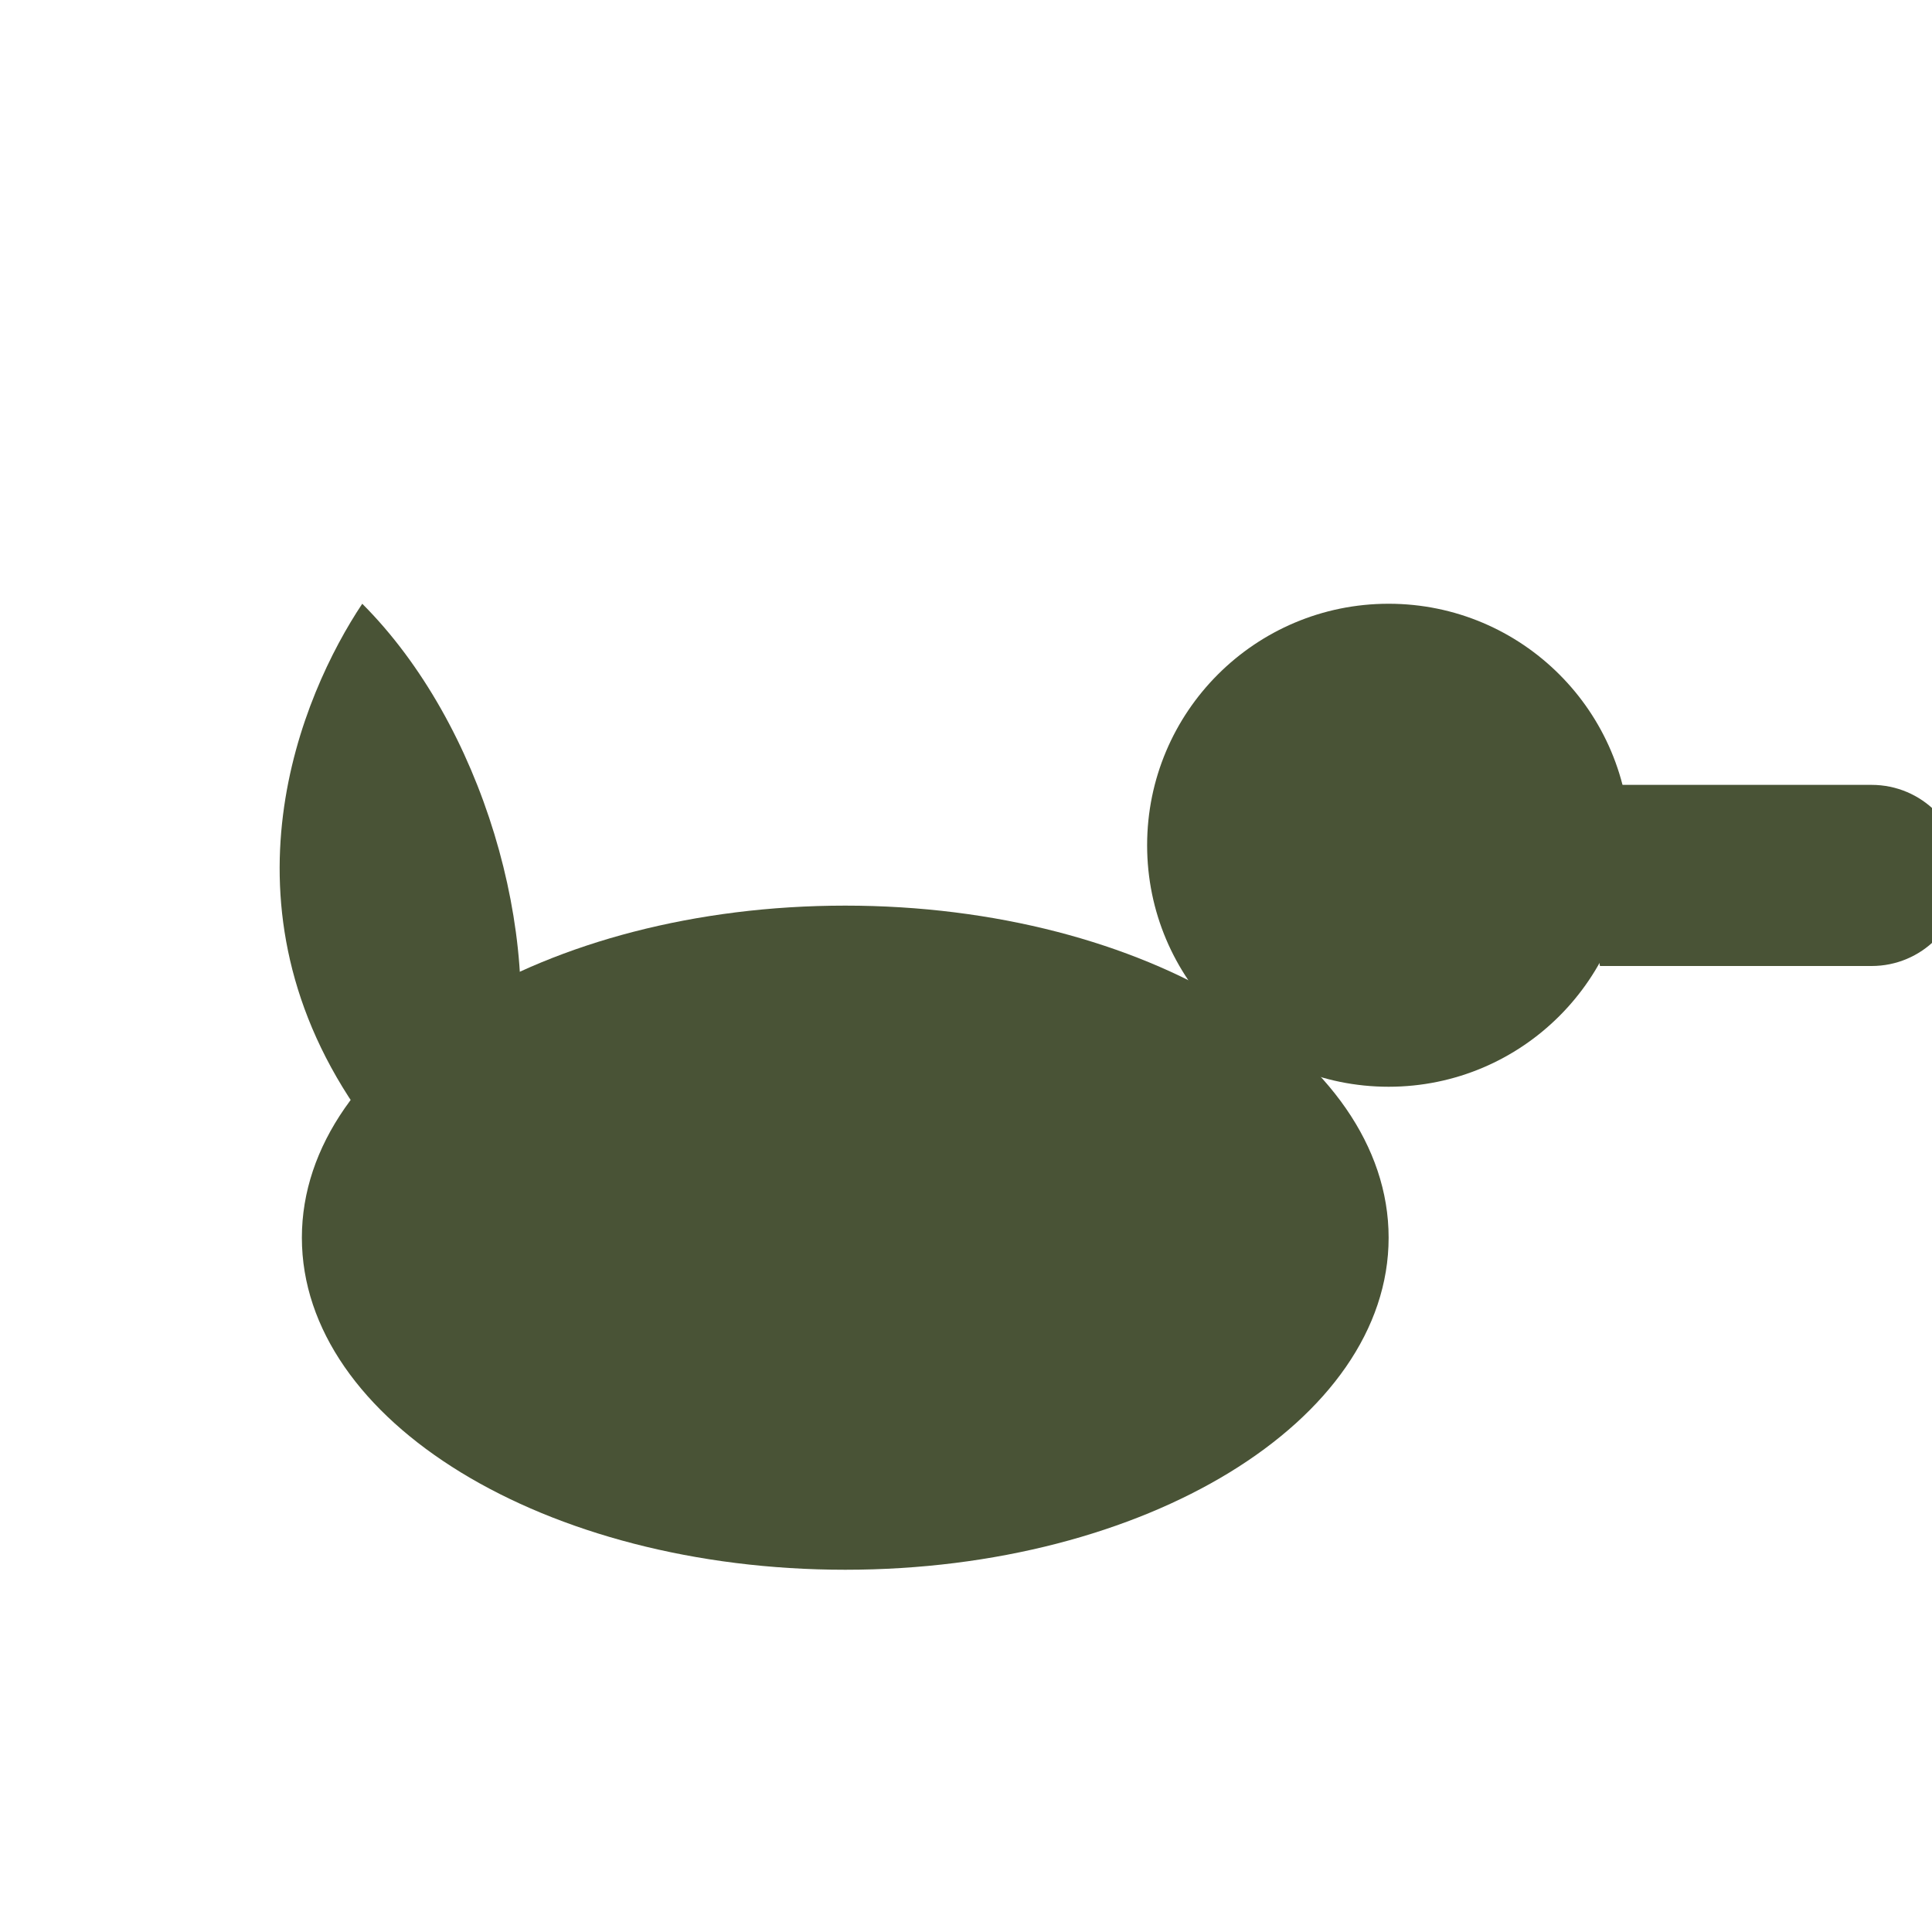
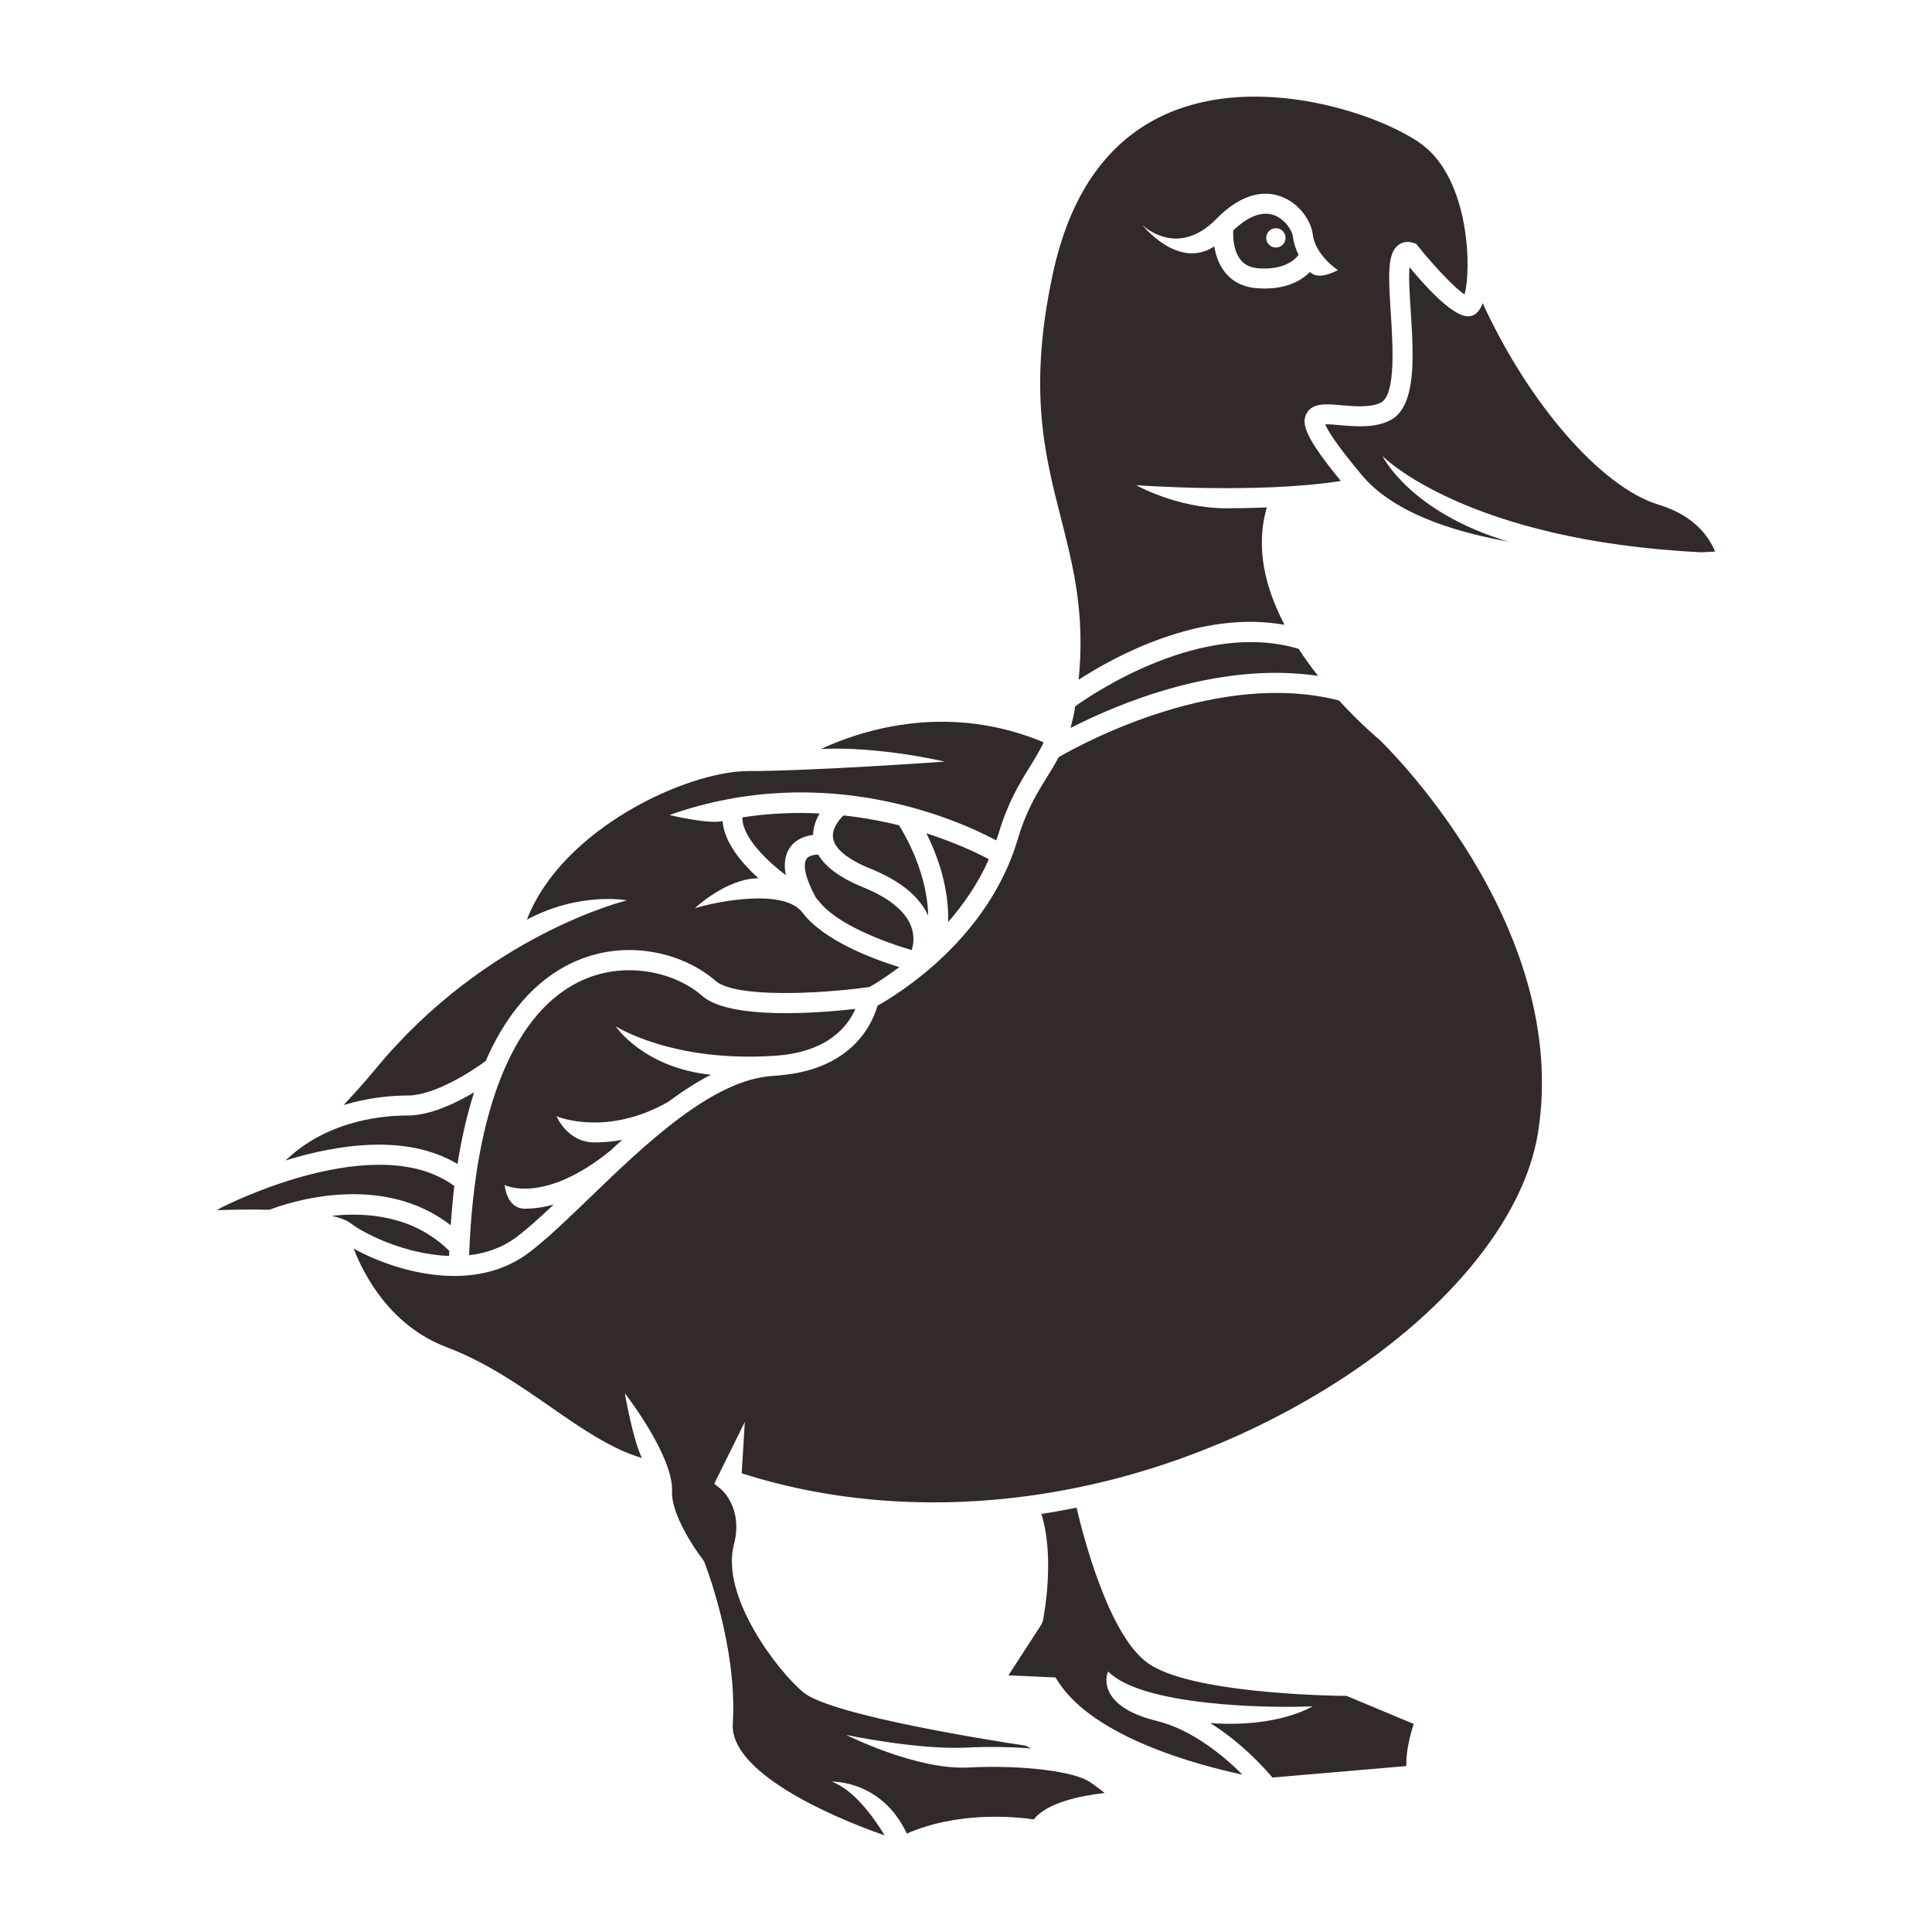
- <svg xmlns="http://www.w3.org/2000/svg" viewBox="0 0 64 64" fill="none">
-   <ellipse cx="28" cy="41" rx="18" ry="11" fill="#495336" />
-   <circle cx="46" cy="28" r="8" fill="#495336" />
-   <path d="M52 26h10a2 2 0 0 1 0 6h-9z" fill="#495336" />
-   <path d="M12 37c-5-7-2-14 0-17 4 4 6 11 5 16z" fill="#495336" />
+ <svg xmlns="http://www.w3.org/2000/svg" width="1200pt" height="1200pt" version="1.1" viewBox="0 0 1200 1200">
+   <path d="m505.03 518.58c0.094-5.062 1.828-9.562 4.078-13.312-15.094-0.75-31.125-0.188-47.953 2.391-0.281 3 0.562 15.703 26.906 35.953-1.312-6.938-0.516-12.656 2.531-17.109 3.797-5.438 9.656-7.312 14.438-7.922z" fill="#312a29" />
+   <path d="m508.45 559.5c10.875 14.531 40.875 25.641 57.797 30.609 0.984-3.094 1.969-8.203-0.188-14.344-3.422-9.609-13.781-18.141-29.953-24.656-14.016-5.672-23.344-12.516-27.938-20.344-2.625 0.094-5.906 0.703-7.312 2.812-0.938 1.406-3.281 7.219 6.047 24.234 0.516 0.562 1.125 1.078 1.547 1.688z" fill="#312a29" />
+   <path d="m576.52 568.74c-0.516-25.969-13.828-49.312-18.094-56.109-10.453-2.625-22.125-4.781-34.547-6.141-2.719 2.672-7.266 8.156-6.469 13.922 0.938 6.75 9 13.359 23.344 19.172 18.375 7.453 30.375 17.25 35.766 29.156z" fill="#312a29" />
+   <path d="m669.98 422.16c22.781-14.719 75.516-43.5 127.87-34.078-11.766-22.453-18.422-47.906-10.969-72.891-8.672 0.328-17.25 0.516-25.312 0.516-30.516 0-55.875-14.344-55.875-14.344 0.797 0.047 75.234 5.531 127.13-2.625-21.984-26.812-24.656-35.438-21.375-41.766 3.562-6.891 12.141-6.141 22.031-5.25 7.875 0.703 17.719 1.547 24.141-1.641 9.469-4.734 7.5-35.625 6.188-56.062-1.547-23.812-2.016-36.469 4.594-41.719 2.625-2.062 5.906-2.578 9.375-1.453l1.781 0.562 1.172 1.453c10.969 13.641 23.062 26.109 28.922 30.047 4.219-14.109 3.656-70.875-26.531-93.234-23.906-17.625-95.438-42.938-152.63-21.375-39.422 14.859-65.156 49.031-76.5 101.48-15.516 71.812-5.156 112.41 4.875 151.6 7.781 30.516 15.188 59.531 11.109 100.78zm85.547-286.22c16.781-17.109 30.75-17.109 39.516-14.109 12.562 4.312 19.406 16.219 20.25 23.297 1.594 13.547 15.562 22.547 15.703 22.641 0 0-12.141 6.938-17.297 1.125-4.922 4.922-13.5 10.312-28.266 10.312-1.359 0-2.766-0.047-4.219-0.141-8.578-0.562-15.375-3.844-20.203-9.75-4.031-4.969-5.906-10.922-6.797-16.266-22.5 14.812-44.719-13.359-44.719-13.359 2.25 2.156 22.688 20.062 46.031-3.75z" fill="#312a29" />
+   <path d="m301.69 658.97c15.75-36.281 37.078-53.812 56.109-62.062 33.469-14.438 68.25-3.844 86.438 12.188 12.281 10.875 64.594 8.25 94.734 4.078l1.266-0.188c3.797-2.203 10.359-6.281 18.328-12.281-16.922-5.25-47.203-16.688-60.047-33.797-11.531-15.375-53.25-6.984-66.938-2.812 0 0 19.781-18.656 39.516-18.562-17.531-15.891-21.797-28.125-22.266-35.531-9.469 2.016-33-3.797-33-3.797 97.219-34.359 180.37 3.703 202.92 15.75 0.469-1.406 1.031-2.719 1.453-4.125 5.859-19.641 13.125-31.359 19.547-41.719 3-4.828 5.766-9.422 8.203-14.438l-0.094-0.094 0.188-0.094c0.047-0.141 0.141-0.281 0.188-0.422-57.844-24.234-110.06-8.859-138.37 4.125 36.75-1.734 76.875 7.875 76.875 7.875-0.844 0.047-82.406 5.859-121.97 5.859-37.781 0-115.64 35.578-137.53 92.297 33.047-17.625 62.25-12 62.25-12-0.891 0.188-87.469 21.328-156.1 104.58-6.75 8.156-13.406 15.562-19.969 22.547 15.656-4.734 30.188-5.906 39.75-5.906 16.312 0.047 39.422-14.672 48.516-21.469z" fill="#312a29" />
+   <path d="m614.21 533.68c-6.281-3.375-19.922-9.984-38.812-16.125 6.422 12.844 14.156 33.047 13.5 55.125 9.609-10.922 18.609-23.953 25.312-39z" fill="#312a29" />
+   <path d="m667.78 438.74c-0.141 0.797-0.188 1.5-0.328 2.344-0.703 4.031-1.594 7.641-2.531 11.062 29.297-15 91.922-41.531 153.74-32.344-4.125-5.25-8.203-10.828-12.047-16.781-59.812-18.094-127.31 27.422-138.84 35.719z" fill="#312a29" />
+   <path d="m480.89 655.78c33.562-2.062 45.938-18.75 50.391-29.109-22.969 2.578-78.141 6.938-95.25-8.203-10.453-9.234-27.188-15.844-45.281-15.844-9.234 0-18.797 1.734-27.984 5.719-42.75 18.469-68.016 79.219-71.391 171.28 10.688-1.219 21.047-4.781 30.188-11.812 6.703-5.156 14.344-12.094 22.406-19.688-6.844 1.922-12.891 2.625-17.906 2.625-11.578 0-12.609-14.719-12.609-14.719 0.234 0.141 24.281 12.328 65.812-21.469 2.344-2.203 4.781-4.406 7.219-6.562-6.234 1.125-12 1.594-17.25 1.594-16.781 0-23.578-16.266-23.578-16.266 1.219 0.516 31.219 12.656 69.234-8.859 8.766-6.469 17.625-12.281 26.625-16.922-41.906-4.312-59.109-30.094-59.109-30.094 0.281 0.141 35.25 22.547 98.484 18.328z" fill="#312a29" />
+   <path d="m459 918.47-0.047 0.094z" fill="#312a29" />
+   <path d="m1030.4 313.55c-36.094-10.969-80.906-63-109.5-125.26-1.125 3.188-3.469 7.688-8.344 8.156-7.031 0.75-19.688-9.516-37.078-30.469-0.609 6.469 0.141 18.094 0.75 27.234 1.781 27.938 3.844 59.578-13.031 67.969-9.562 4.781-21.375 3.703-30.797 2.906-3-0.281-6.938-0.656-9.234-0.516 1.312 3.422 6.094 11.672 22.594 31.406 18.797 22.5 53.906 34.781 90.984 41.391-61.312-18.375-78.094-53.156-78.094-53.156 0.469 0.516 52.125 52.641 198 59.812 3.281-0.141 6.234-0.281 8.625-0.422-3.328-8.25-12.141-22.172-34.875-29.062z" fill="#312a29" />
+   <path d="m284.16 723c2.672-16.875 6.188-31.641 10.312-44.531-11.578 6.844-27.375 14.391-41.25 14.391-15.656 0-45.562 3-70.078 22.828-1.969 1.734-3.938 3.469-5.906 5.109 32.531-10.031 75.469-16.734 106.92 2.203z" fill="#312a29" />
+   <path d="m856.55 459.19c-1.219-0.984-12-9.984-24.844-24.094-74.156-19.125-157.55 25.594-174.1 35.156-2.297 4.312-4.781 8.344-7.312 12.422-6.281 10.172-12.844 20.672-18.188 38.719-18.422 62.109-74.625 96.281-87.094 103.27-3.141 11.25-15.656 39.328-60.516 43.219v0.094c-0.656 0.047-1.219 0-1.875 0.094-0.75 0.047-1.406 0.188-2.25 0.188-37.594 1.922-79.875 42.703-113.91 75.516-13.547 13.031-26.344 25.406-37.359 33.844-14.25 10.922-30.75 14.906-46.969 14.906-24.422 0-48.047-9-62.484-17.016 6.703 17.203 23.109 48.188 57.984 61.359 24.188 9.141 44.812 23.438 64.781 37.312 19.219 13.359 37.641 25.969 56.297 31.406-5.719-11.625-10.641-40.266-10.641-40.266 3.094 4.031 30.281 40.125 29.344 61.031-0.609 13.875 13.688 35.344 19.219 42.422l0.891 1.547c0.844 2.156 20.578 52.922 17.625 100.31-1.922 29.531 58.125 56.766 94.359 69.375-7.266-11.906-19.266-28.312-32.812-33.375 0 0 30.938-1.125 46.547 32.25 31.312-13.781 66.562-10.641 78.891-8.812 8.156-10.594 29.625-14.766 43.969-16.406-2.438-2.062-5.438-4.266-8.719-6.516-9.469-6.938-42.375-11.016-75.656-9.328-32.672 1.781-76.125-20.25-76.125-20.25 0.422 0.094 44.438 9.469 75.469 7.875 10.594-0.562 25.078-0.562 39.375 0.562-1.219-0.562-2.438-1.219-3.609-1.781-15.984-2.391-120.28-18.469-137.9-33.094-15.703-13.031-51.562-59.438-43.078-91.828 6-23.016-8.156-34.5-8.297-34.594l-3.938-3.094 18.984-38.438-1.922 31.922c114.09 36.469 249.56 17.016 362.44-52.172 73.969-45.328 123.32-104.77 132.1-159.05 21.047-130.22-97.5-243.56-98.672-244.69z" fill="#312a29" />
+   <path d="m279.94 761.06c0.609-8.531 1.312-16.734 2.25-24.422-48-35.25-140.06 11.016-145.18 13.641-0.703 0.422-1.5 0.984-2.203 1.406 9.984-0.375 21.375-0.562 32.531-0.281 10.125-3.938 69.094-24.375 112.59 9.656z" fill="#312a29" />
+   <path d="m279.1 777c-21.703-21.562-50.484-24.234-72.984-21.844 5.062 1.219 9.188 2.719 11.766 4.688 9.375 7.125 34.781 19.359 61.031 20.25 0.047-1.125 0.094-2.062 0.188-3.094z" fill="#312a29" />
+   <path d="m712.82 1032.9c-24.281-17.438-40.031-78.844-44.156-96.469-7.266 1.453-14.531 2.812-21.844 3.891 8.719 27.938 1.219 64.922 0.891 66.609l-0.891 2.109-20.484 31.547 29.25 1.312 1.734 2.719c22.453 34.734 86.812 51.75 114.42 57.656-11.109-11.062-30.844-27.844-53.25-33.375-39.797-9.75-30.375-31.172-30.141-30.656 20.906 21.281 98.578 22.875 126.89 21.562 0 0-21.094 13.547-63.516 10.406 20.906 13.125 35.672 30.328 38.578 33.844l83.203-7.125c-0.281-9.422 2.484-19.828 4.594-26.156l-41.625-17.391c-11.859-0.141-97.547-1.641-123.66-20.484z" fill="#312a29" />
+   <path d="m782.02 166.69c15.328 0.938 22.078-5.062 24.562-8.344-1.734-3.516-3.094-7.406-3.609-11.766-0.375-3.234-4.828-10.594-11.906-13.031-9-3.047-18.375 3.141-25.078 9.562-0.188 3.938 0 12.75 4.688 18.375 2.578 3.188 6.281 4.875 11.344 5.203zm10.453-24.938c3.328 0 6 2.672 6 6s-2.719 6-6 6c-3.328 0-6-2.719-6-6s2.672-6 6-6z" fill="#312a29" />
</svg>
